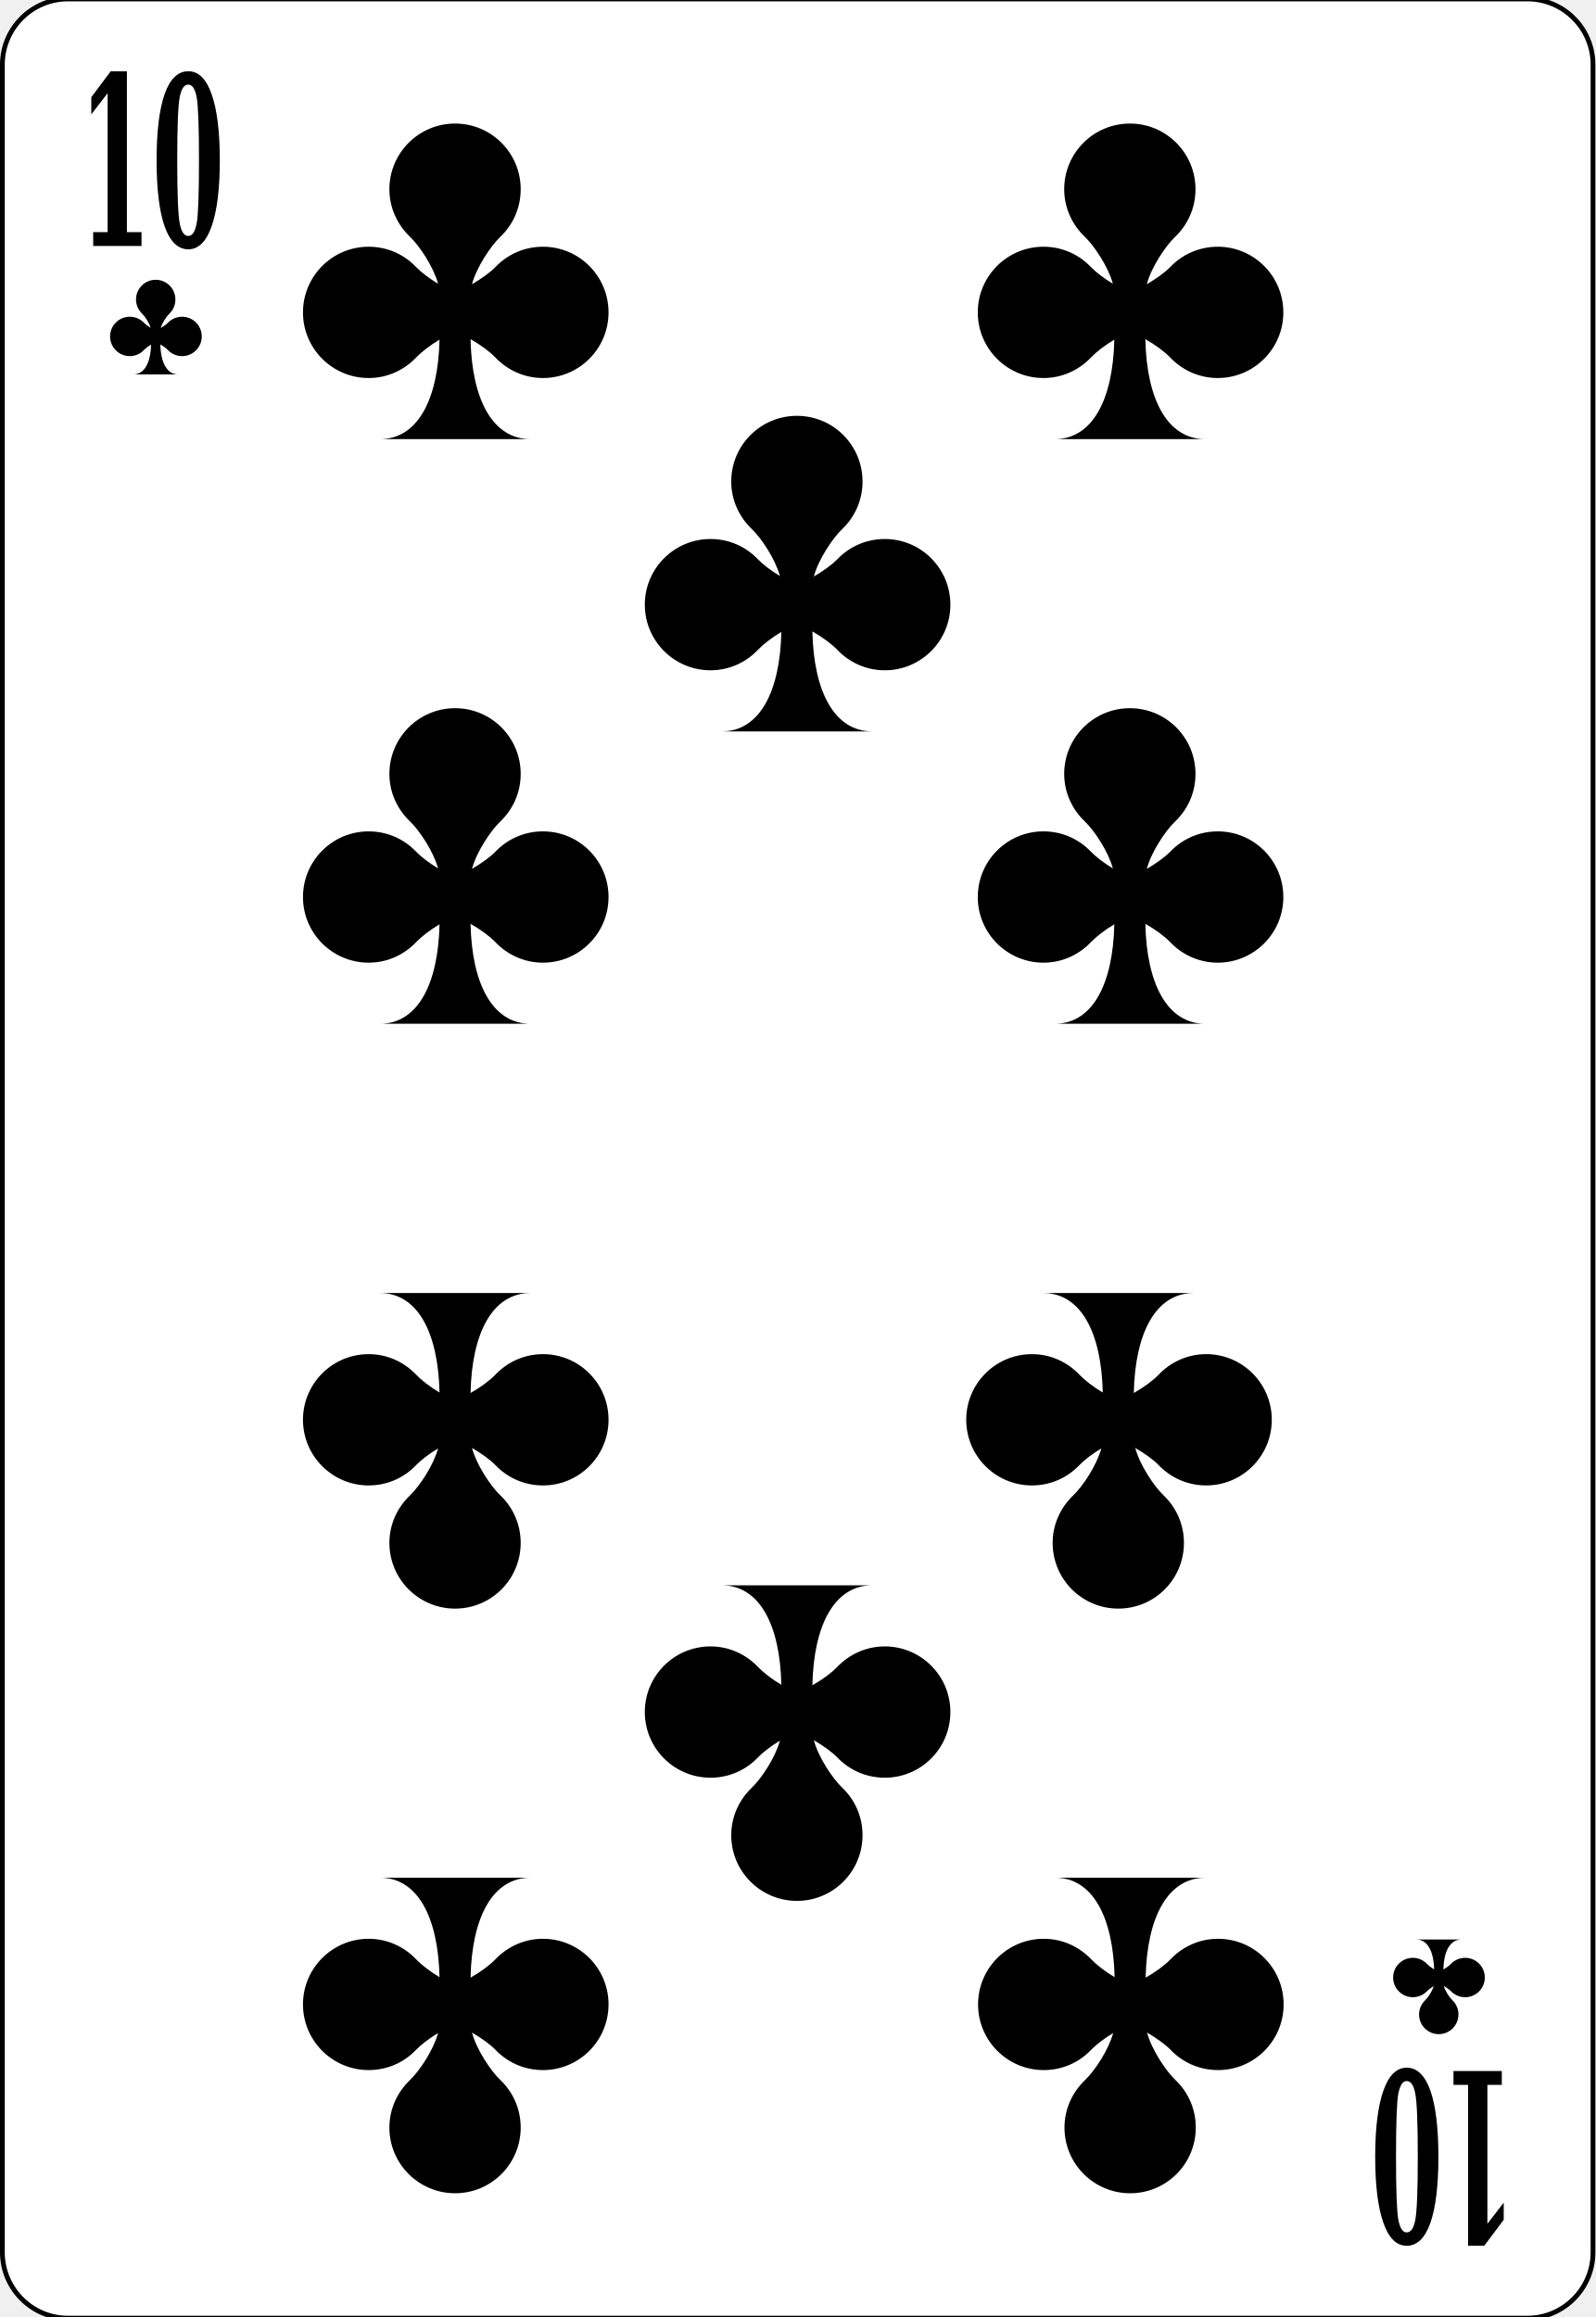
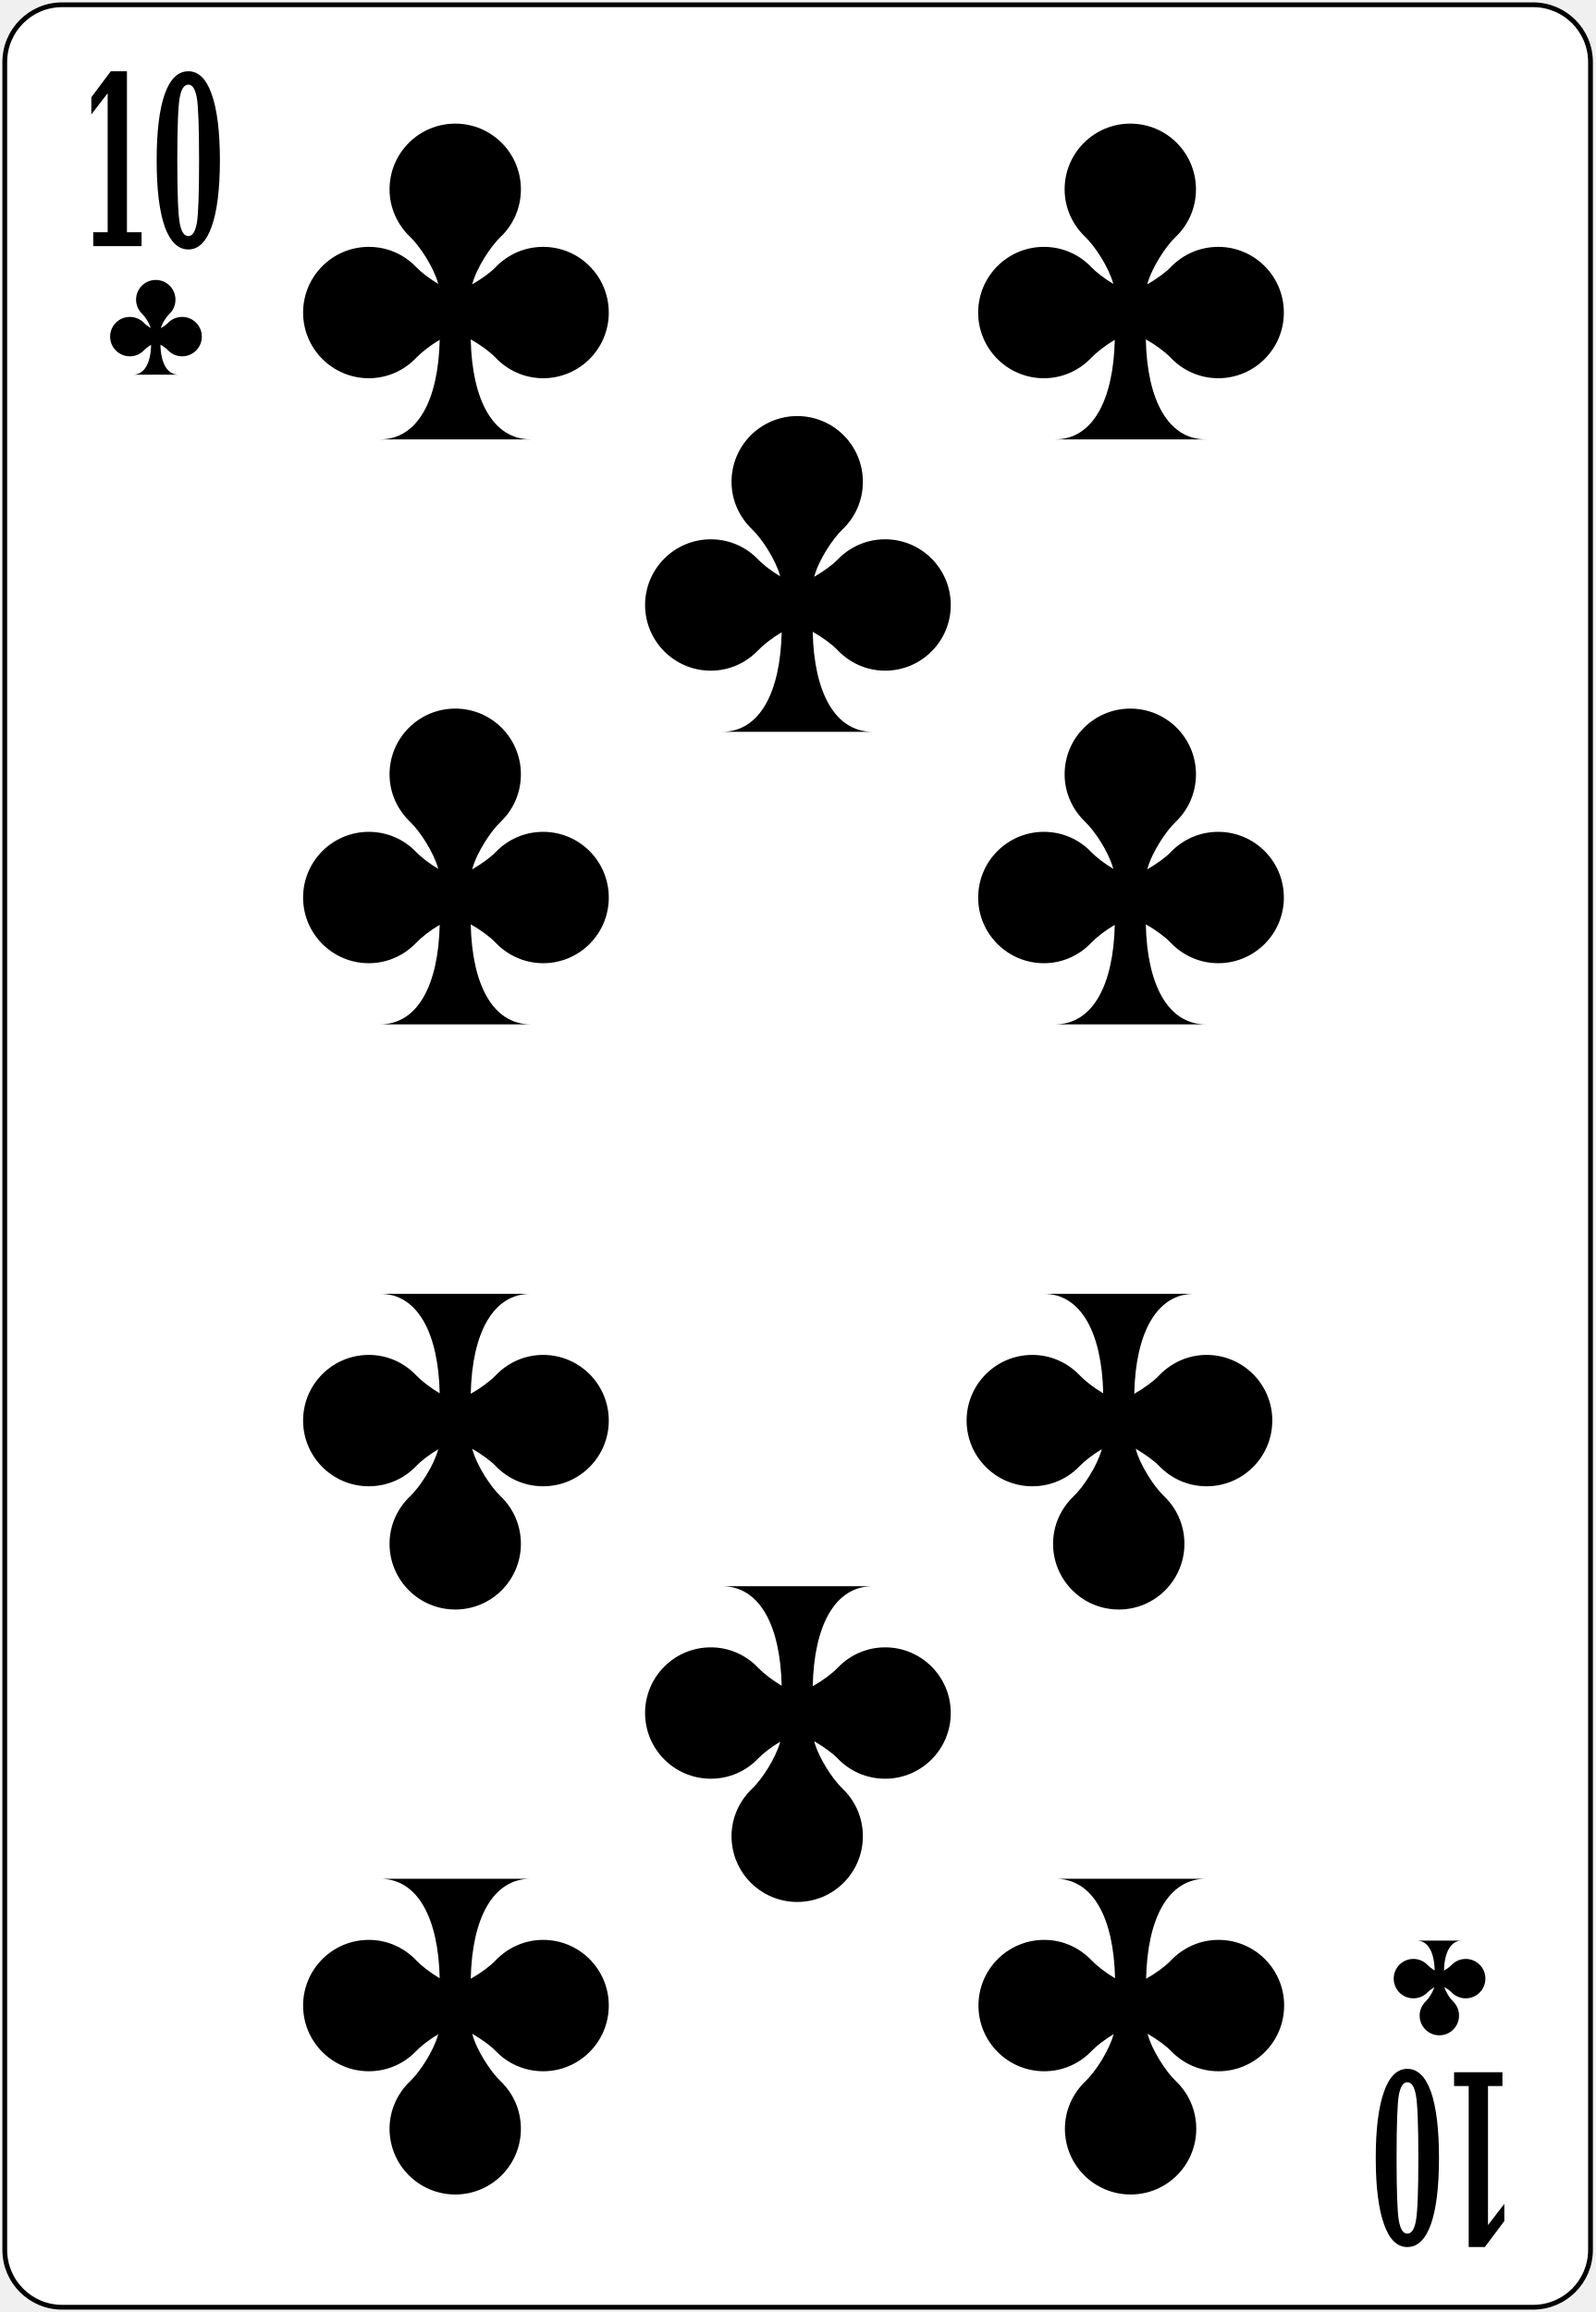
- <svg xmlns="http://www.w3.org/2000/svg" xmlns:xlink="http://www.w3.org/1999/xlink" version="1.0" width="100%" height="100%" viewBox="0 0 167.08 242.66" id="svg2" xml:space="preserve">
+ <svg xmlns="http://www.w3.org/2000/svg" xmlns:xlink="http://www.w3.org/1999/xlink" version="1.0" width="100%" height="100%" viewBox="0 0 167 242" id="svg2" xml:space="preserve">
  <defs id="defs88" />
-   <path d="M 166.83,235.89 C 166.83,239.68 163.75,242.78 159.96,242.78 L 7.11,242.78 C 3.33,242.78 0.25,239.68 0.25,235.89 L 0.25,6.77 C 0.25,2.98 3.33,-0.11 7.11,-0.11 L 159.96,-0.11 C 163.75,-0.11 166.83,2.98 166.83,6.77 L 166.83,235.89 L 166.83,235.89 z" id="bg" style="fill:#ffffff;stroke:#000000;stroke-width:0.5;" />
+   <rect x="0.5" y="0.5" width="166" height="241" rx="6" style="fill:#ffffff;stroke:#000000;stroke-width:0.5;" />
  <path d="M 11.6,7.46 L 9.56,10.18 L 9.56,11.98 L 11.27,9.76 L 11.27,24.31 L 9.76,24.31 L 9.76,25.76 L 14.82,25.76 L 14.82,24.31 L 13.29,24.31 L 13.29,7.46 L 11.6,7.46 z M 19.72,7.46 C 18.64,7.46 17.81,8.25 17.24,9.86 C 16.68,11.46 16.4,13.77 16.4,16.78 C 16.4,19.79 16.68,22.11 17.24,23.71 C 17.81,25.31 18.64,26.11 19.72,26.11 C 20.78,26.11 21.6,25.31 22.16,23.71 C 22.73,22.11 23.02,19.79 23.02,16.78 C 23.02,13.77 22.73,11.46 22.16,9.86 C 21.6,8.25 20.78,7.46 19.72,7.46 z M 19.72,8.86 C 20.15,8.86 20.43,9.32 20.6,10.20 C 20.76,11.10 20.84,13.28 20.84,16.78 C 20.84,20.31 20.76,22.51 20.6,23.38 C 20.43,24.26 20.15,24.71 19.72,24.71 C 19.28,24.71 18.98,24.26 18.82,23.38 C 18.65,22.51 18.56,20.31 18.56,16.78 C 18.56,13.25 18.65,11.06 18.82,10.18 C 18.98,9.31 19.28,8.86 19.72,8.86 z" id="val" style="fill-rule:nonzero;stroke-miterlimit:4" />
  <use transform="matrix(-1,0,0,-1,167.04,242.66)" id="val2" x="0" y="0" width="167.08" height="242.66" xlink:href="#val" />
  <path d="M 47.66,12.94 C 43.86,12.94 40.78,16.02 40.78,19.82 C 40.78,21.78 41.62,23.54 42.93,24.79 C 43.95,25.76 45.4,27.96 45.88,29.72 C 44.94,29.15 44.09,28.5 43.58,27.97 C 42.33,26.65 40.57,25.84 38.61,25.84 C 34.81,25.84 31.73,28.92 31.73,32.72 C 31.73,36.51 34.81,39.59 38.61,39.59 C 40.57,39.59 42.33,38.76 43.58,37.44 C 44.12,36.88 45.03,36.16 46.03,35.57 C 45.89,41.87 43.73,45.99 39.78,45.99 C 39.78,45.99 55.56,45.99 55.56,45.99 C 51.6,45.99 49.41,41.85 49.28,35.52 C 50.34,36.12 51.32,36.85 51.88,37.44 C 53.14,38.76 54.9,39.59 56.86,39.59 C 60.66,39.59 63.73,36.51 63.73,32.72 C 63.73,28.92 60.66,25.84 56.86,25.84 C 54.9,25.84 53.14,26.65 51.88,27.97 C 51.35,28.52 50.43,29.18 49.43,29.77 C 49.9,28 51.38,25.77 52.41,24.79 C 53.72,23.54 54.53,21.78 54.53,19.82 C 54.53,16.02 51.46,12.94 47.66,12.94 z" id="p2242" style="fill:#000000;fill-opacity:1;stroke:none" />
  <use transform="translate(35.8,30.61)" id="use5485" x="0" y="0" width="167.08" height="242.66" xlink:href="#p2242" />
  <use transform="matrix(1,0,0,-1,35.8,212.02)" id="use6114" x="0" y="0" width="167.08" height="242.66" xlink:href="#p2242" />
  <use transform="translate(0,61.23)" id="use3293" x="0" y="0" width="167.08" height="242.66" xlink:href="#p2242" />
  <use transform="translate(70.67,61.23)" id="use4073" x="0" y="0" width="167.08" height="242.66" xlink:href="#p2242" />
  <use transform="matrix(1,0,0,-1,69.46,181.41)" id="use5481" x="0" y="0" width="167.08" height="242.66" xlink:href="#p2242" />
  <use transform="translate(-69.46,1.94e-6)" id="use5483" x="0" y="0" width="167.08" height="242.66" xlink:href="#use5481" />
  <use transform="translate(70.67,0)" id="use2394" x="0" y="0" width="167.08" height="242.66" xlink:href="#p2242" />
  <use transform="matrix(1,0,0,-1,0,242.64)" id="use2597" x="0" y="0" width="167.08" height="242.66" xlink:href="#p2242" />
  <use transform="matrix(1,0,0,-1,70.70,242.64)" id="use2392" x="0" y="0" width="167.08" height="242.66" xlink:href="#p2242" />
  <use transform="matrix(0.30,0,0,0.30,2.01,25.42)" id="use2399" x="0" y="0" width="167.08" height="242.66" xlink:href="#p2242" />
  <use transform="matrix(0.30,0,0,-0.30,136.38,216.92)" id="use2401" x="0" y="0" width="167.08" height="242.66" xlink:href="#p2242" />
</svg>
